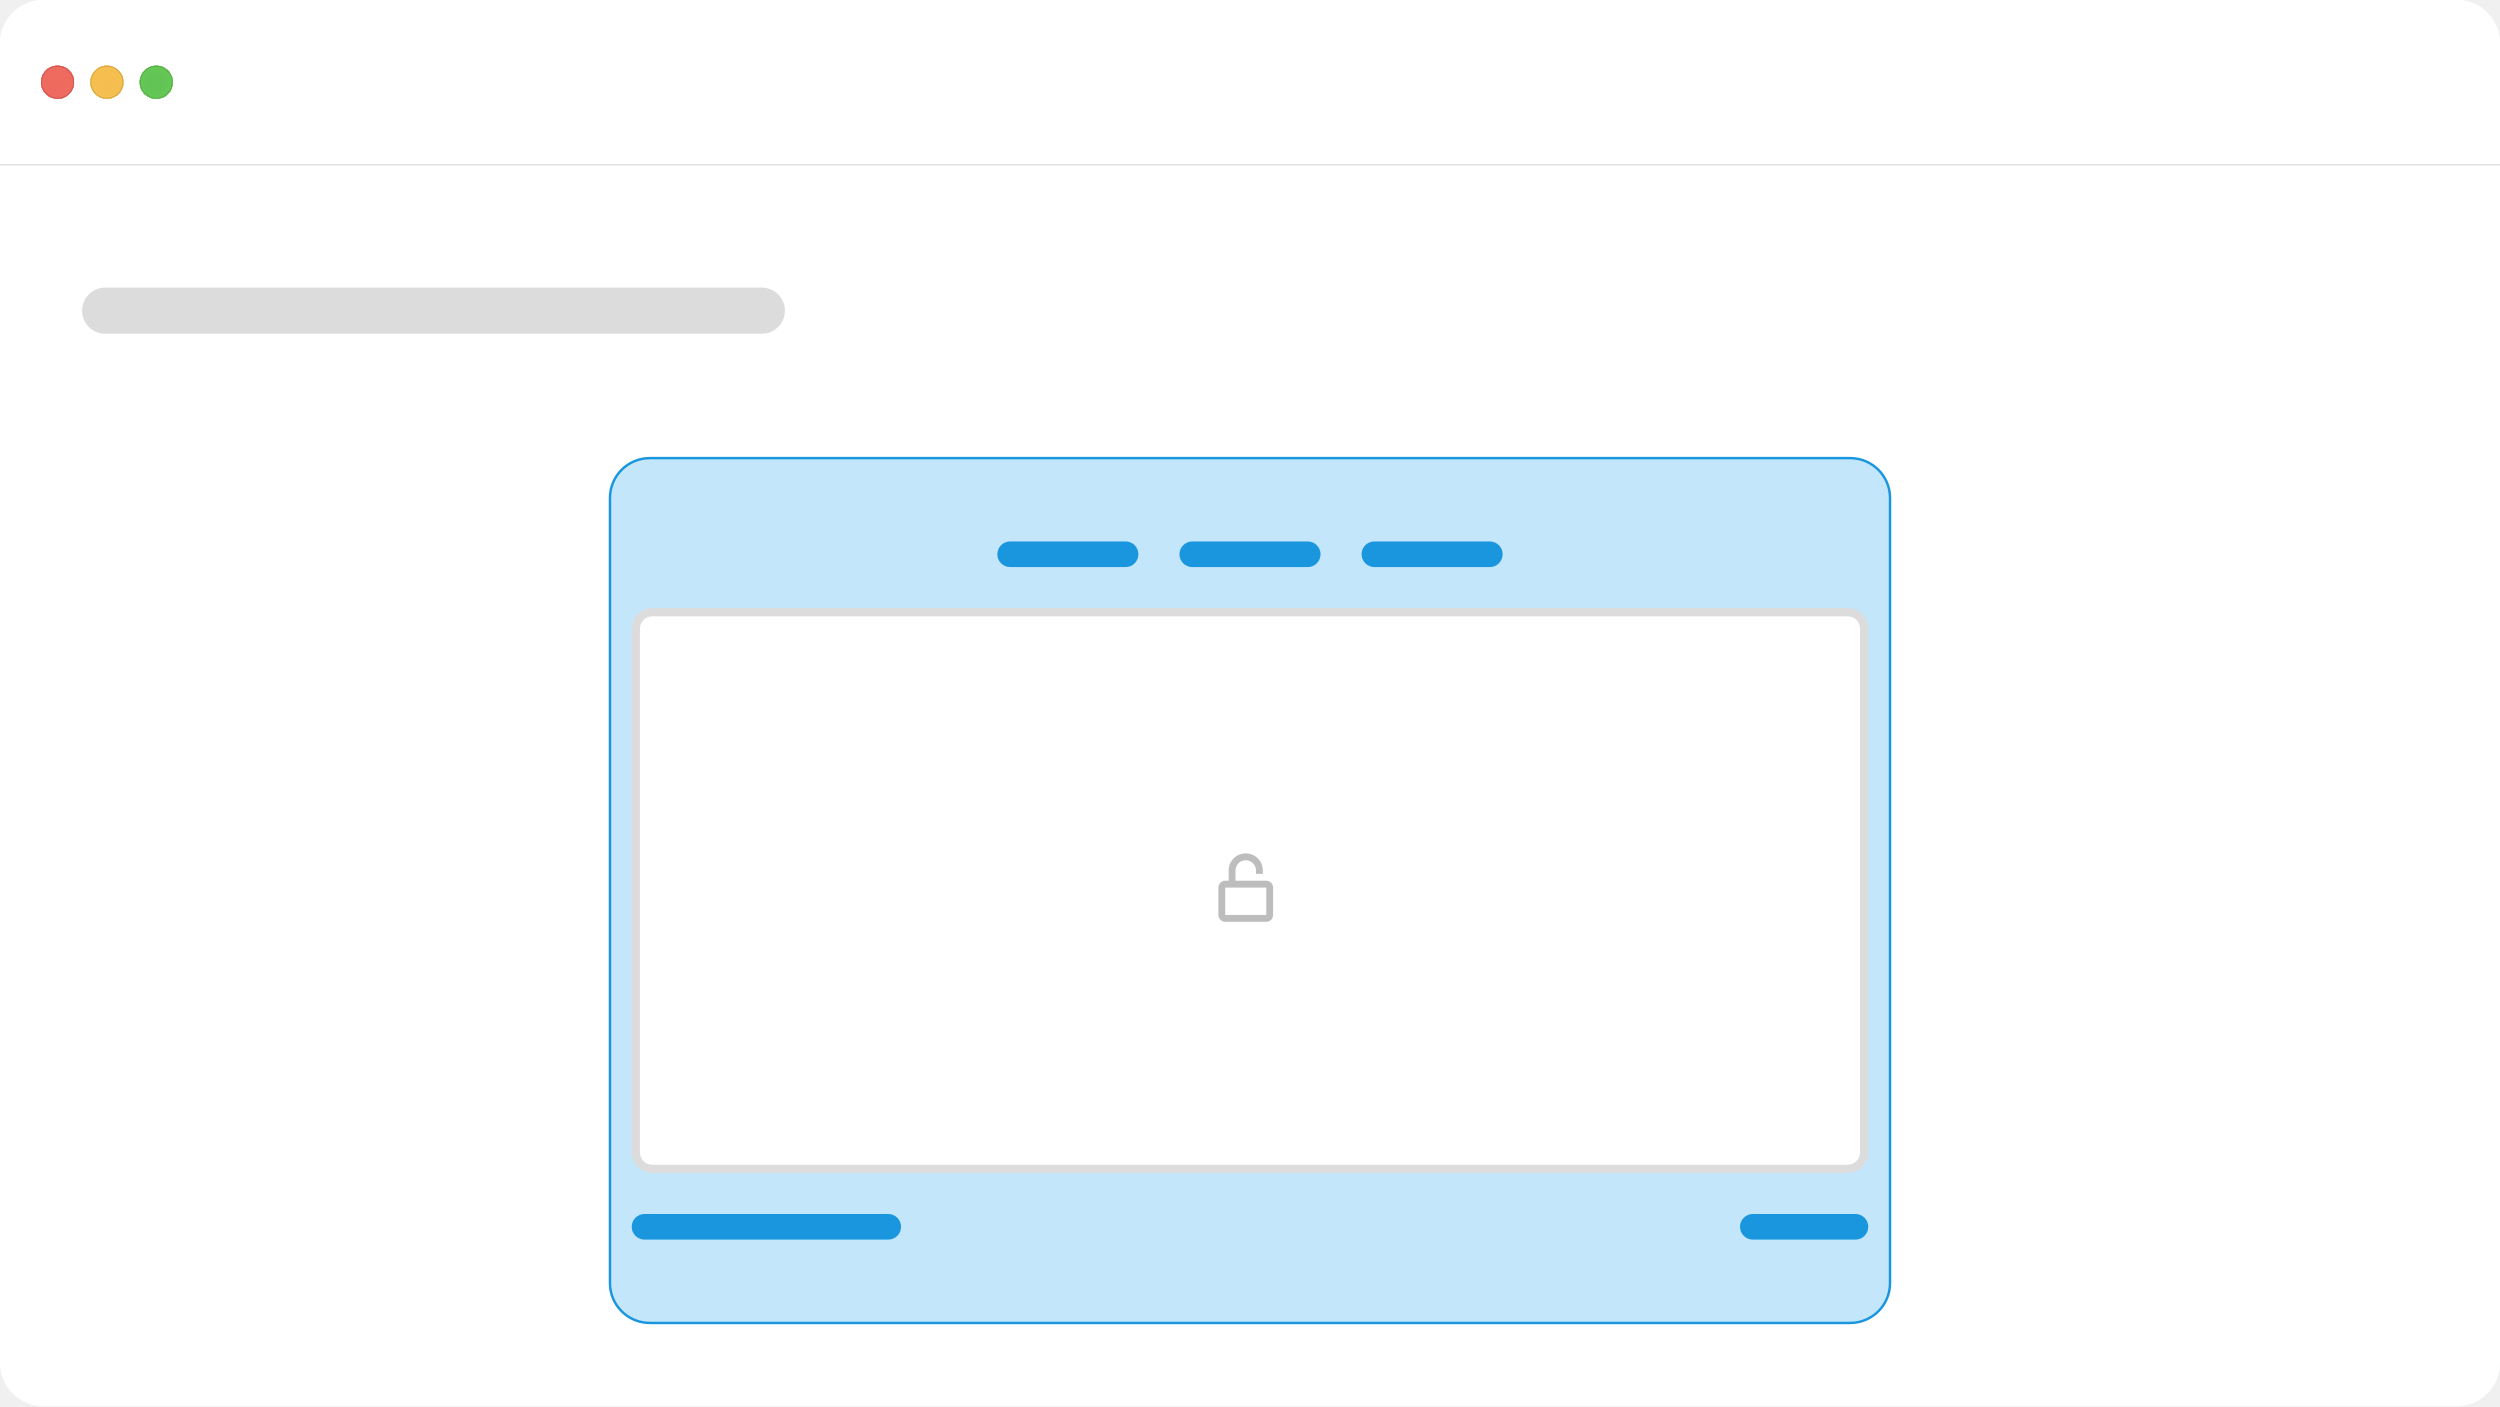
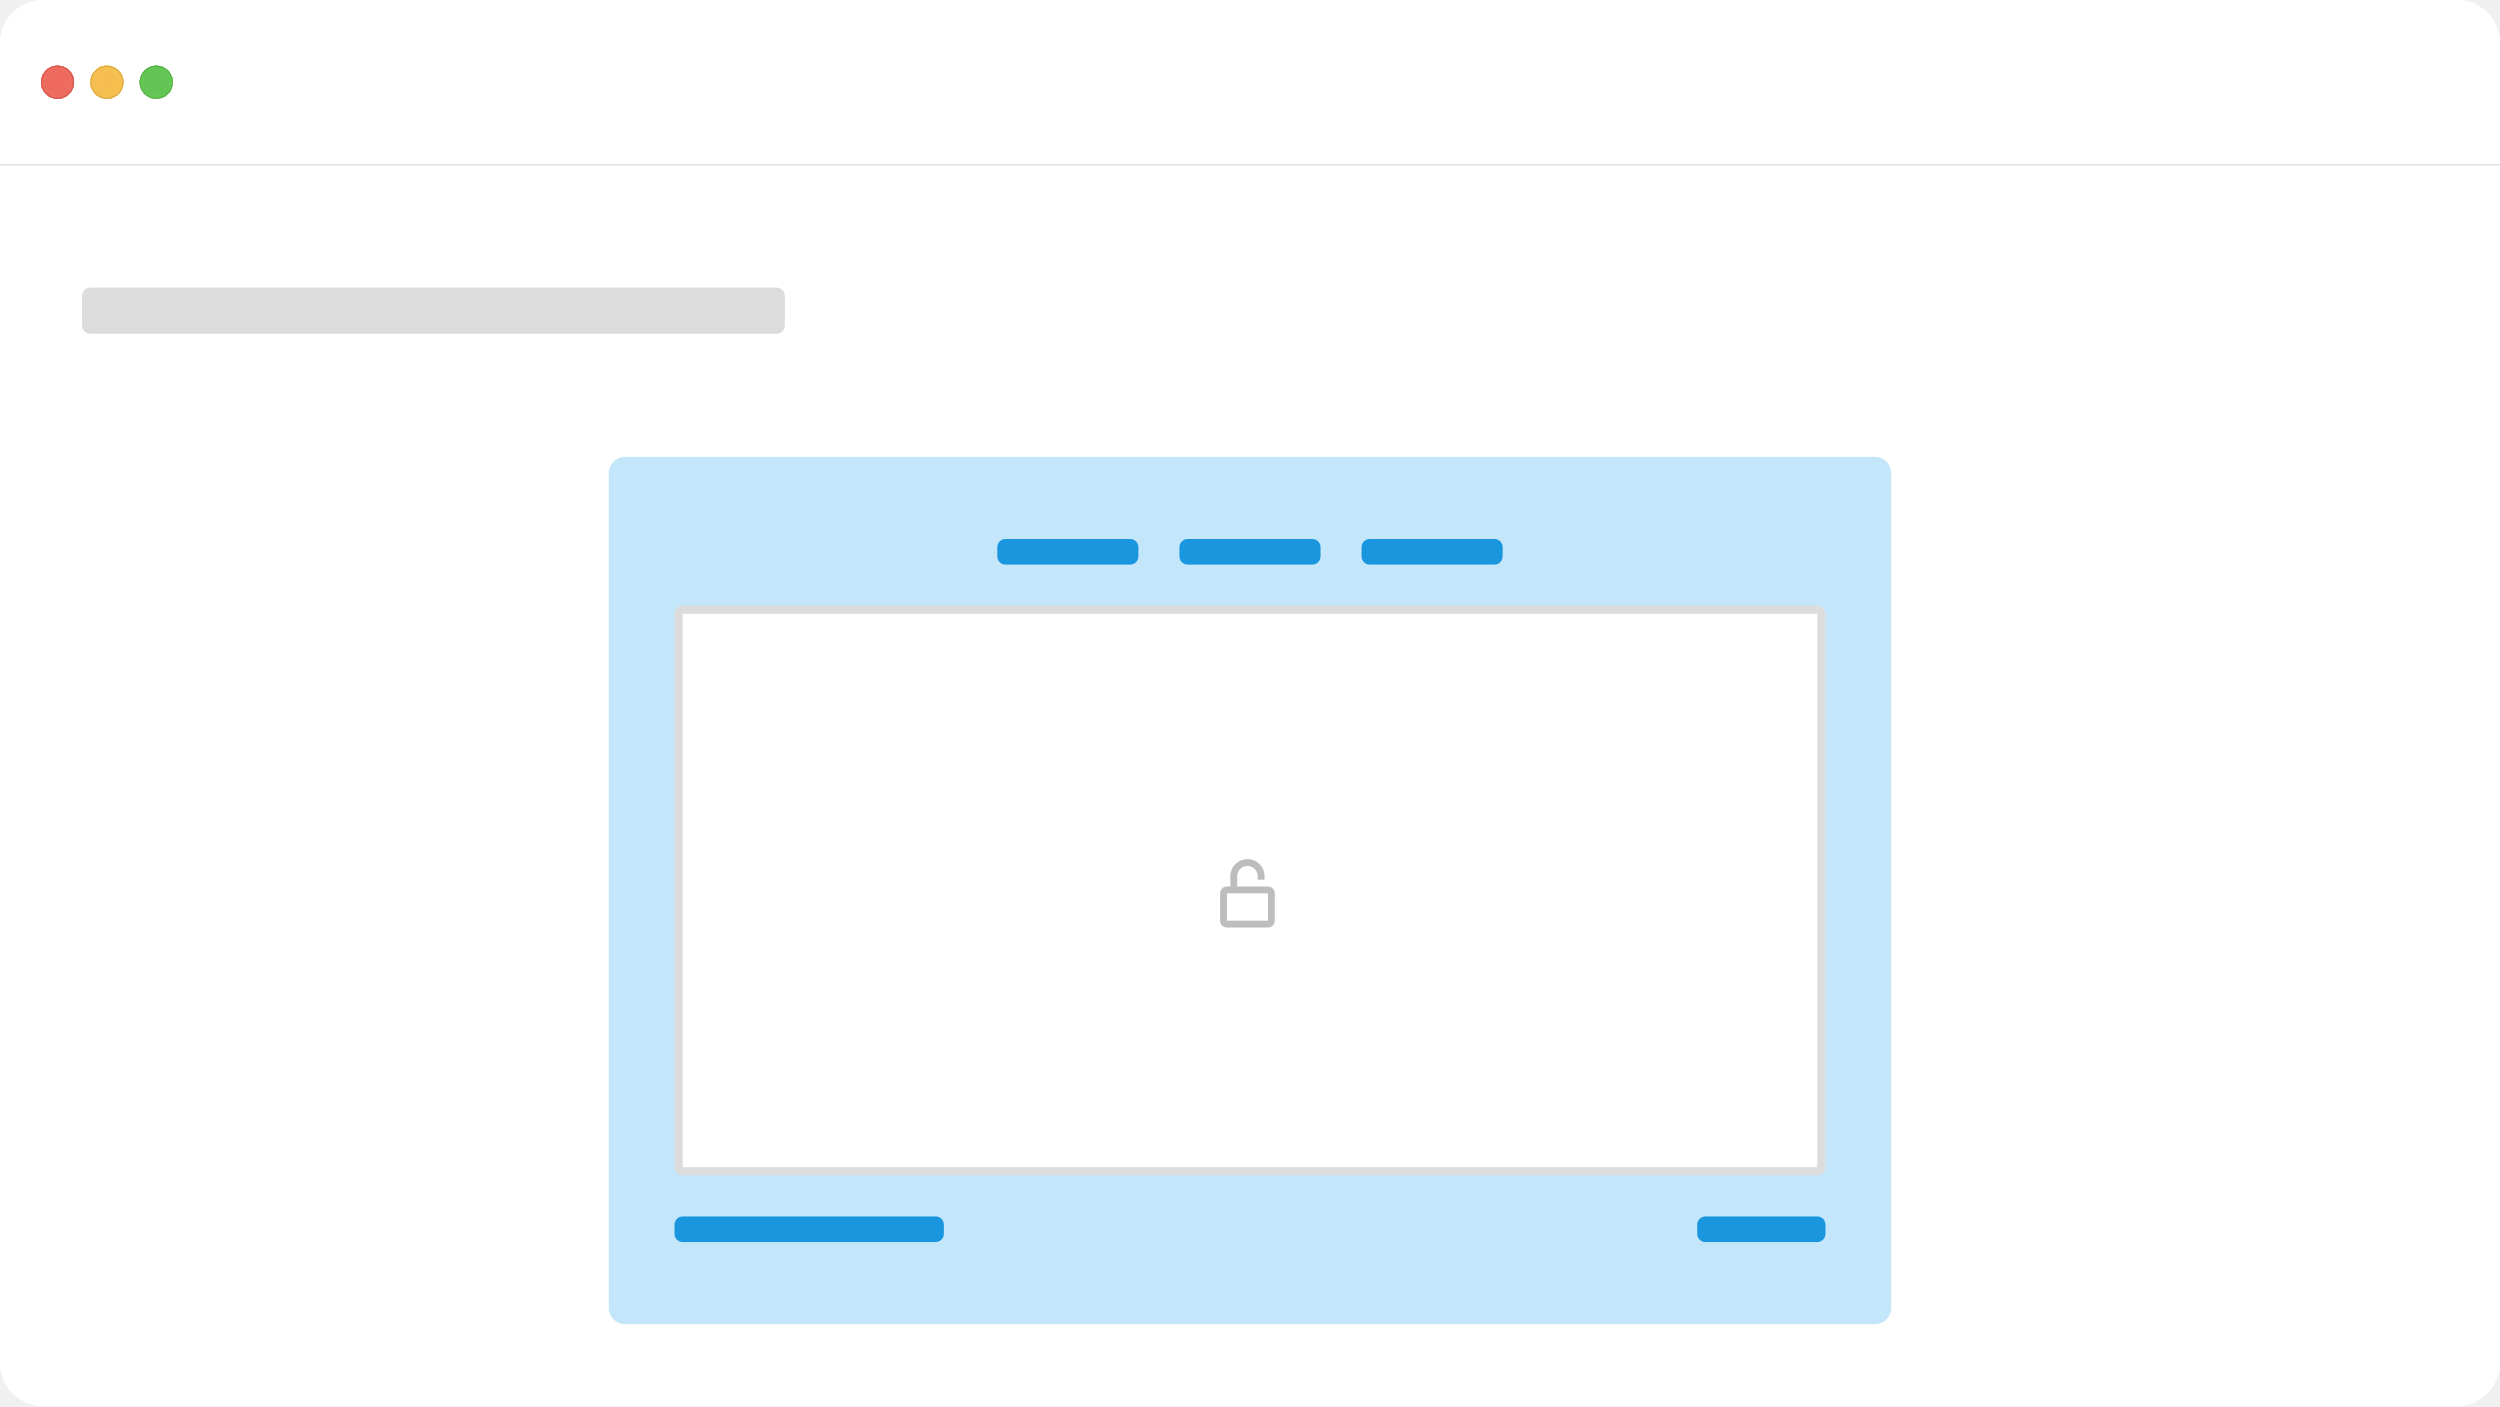
<svg xmlns="http://www.w3.org/2000/svg" width="304" height="171" viewBox="0 0 304 171" fill="none">
  <g clip-path="url(#clip0_1456_1333)">
    <rect width="304" height="171" rx="5.259" fill="white" />
    <g filter="url(#filter0_di_1456_1333)">
      <path d="M0 2.191C0 0.981 0.981 0 2.191 0H301.809C303.019 0 304 0.981 304 2.191V20H0V2.191Z" fill="white" />
      <g filter="url(#filter1_i_1456_1333)">
        <path fill-rule="evenodd" clip-rule="evenodd" d="M7 12C8.105 12 9 11.105 9 10C9 8.895 8.105 8 7 8C5.895 8 5 8.895 5 10C5 11.105 5.895 12 7 12Z" fill="#EE6A5F" />
      </g>
      <path d="M7 8.055C8.074 8.055 8.945 8.926 8.945 10C8.945 11.074 8.074 11.945 7 11.945C5.926 11.945 5.055 11.074 5.055 10C5.055 8.926 5.926 8.055 7 8.055Z" stroke="#CE5347" stroke-width="0.11" />
      <g filter="url(#filter2_i_1456_1333)">
        <path fill-rule="evenodd" clip-rule="evenodd" d="M13 12C14.105 12 15 11.105 15 10C15 8.895 14.105 8 13 8C11.895 8 11 8.895 11 10C11 11.105 11.895 12 13 12Z" fill="#F5BD4F" />
      </g>
      <path d="M13 8.055C14.074 8.055 14.945 8.926 14.945 10C14.945 11.074 14.074 11.945 13 11.945C11.926 11.945 11.055 11.074 11.055 10C11.055 8.926 11.926 8.055 13 8.055Z" stroke="#D6A243" stroke-width="0.11" />
      <g filter="url(#filter3_i_1456_1333)">
        <path fill-rule="evenodd" clip-rule="evenodd" d="M19 12C20.105 12 21 11.105 21 10C21 8.895 20.105 8 19 8C17.895 8 17 8.895 17 10C17 11.105 17.895 12 19 12Z" fill="#61C454" />
      </g>
      <path d="M19 8.055C20.074 8.055 20.945 8.926 20.945 10C20.945 11.074 20.074 11.945 19 11.945C17.926 11.945 17.055 11.074 17.055 10C17.055 8.926 17.926 8.055 19 8.055Z" stroke="#58A942" stroke-width="0.11" />
    </g>
-     <path d="M9.98 37.779C9.98 36.228 11.237 34.972 12.788 34.972H92.637C94.187 34.972 95.444 36.228 95.444 37.779C95.444 39.329 94.187 40.586 92.637 40.586H12.788C11.237 40.586 9.98 39.329 9.98 37.779Z" fill="#DCDCDC" />
-     <path d="M79.012 55.708H224.986C227.66 55.708 229.827 57.875 229.827 60.548V156.029C229.827 158.702 227.66 160.869 224.986 160.869H79.012C76.339 160.869 74.172 158.702 74.172 156.029V60.548C74.172 57.875 76.339 55.708 79.012 55.708Z" fill="#6BC0F4" fill-opacity="0.4" />
-     <path d="M79.012 55.708H224.986C227.66 55.708 229.827 57.875 229.827 60.548V156.029C229.827 158.702 227.66 160.869 224.986 160.869H79.012C76.339 160.869 74.172 158.702 74.172 156.029V60.548C74.172 57.875 76.339 55.708 79.012 55.708Z" stroke="#1996DE" stroke-width="0.3" />
-     <path d="M121.275 67.398C121.275 66.537 121.974 65.839 122.835 65.839H136.871C137.732 65.839 138.43 66.537 138.43 67.398C138.43 68.26 137.732 68.958 136.871 68.958H122.835C121.974 68.958 121.275 68.26 121.275 67.398Z" fill="#1996DE" />
-     <path d="M143.422 67.398C143.422 66.537 144.12 65.839 144.981 65.839H159.017C159.879 65.839 160.577 66.537 160.577 67.398C160.577 68.26 159.879 68.958 159.017 68.958H144.981C144.12 68.958 143.422 68.26 143.422 67.398Z" fill="#1996DE" />
-     <path d="M165.566 67.398C165.566 66.537 166.265 65.839 167.126 65.839H181.162C182.023 65.839 182.721 66.537 182.721 67.398C182.721 68.26 182.023 68.958 181.162 68.958H167.126C166.265 68.958 165.566 68.26 165.566 67.398Z" fill="#1996DE" />
-     <path d="M79.311 74.449H224.686C225.787 74.449 226.681 75.342 226.681 76.444V140.133C226.68 141.235 225.787 142.128 224.686 142.128H79.311C78.21 142.128 77.317 141.235 77.316 140.133V76.444C77.317 75.342 78.21 74.449 79.311 74.449Z" fill="white" />
-     <path d="M79.311 74.449H224.686C225.787 74.449 226.681 75.342 226.681 76.444V140.133C226.68 141.235 225.787 142.128 224.686 142.128H79.311C78.21 142.128 77.317 141.235 77.316 140.133V76.444C77.317 75.342 78.21 74.449 79.311 74.449Z" stroke="#DCDCDC" />
-     <g clip-path="url(#clip1_1456_1333)">
-       <path d="M153.563 106.265V105.849C153.563 104.703 152.63 103.77 151.483 103.77C150.337 103.77 149.404 104.703 149.404 105.849V107.097H148.988C148.529 107.097 148.156 107.47 148.156 107.929V111.256C148.156 111.714 148.529 112.088 148.988 112.088H153.979C154.437 112.088 154.81 111.714 154.81 111.256V107.929C154.81 107.47 154.437 107.097 153.979 107.097H150.236V105.849C150.236 105.161 150.795 104.602 151.483 104.602C152.171 104.602 152.731 105.161 152.731 105.849V106.265H153.563ZM153.979 107.929L153.979 111.256H148.988V107.929H153.979Z" fill="#BDBDBD" />
-     </g>
-     <path d="M76.816 149.178C76.816 148.317 77.515 147.619 78.376 147.619H108.007C108.869 147.619 109.567 148.317 109.567 149.178C109.567 150.04 108.869 150.738 108.007 150.738H78.376C77.515 150.738 76.816 150.04 76.816 149.178Z" fill="#1996DE" />
-     <path d="M211.586 149.178C211.586 148.317 212.284 147.619 213.145 147.619H225.622C226.483 147.619 227.181 148.317 227.181 149.178C227.181 150.04 226.483 150.738 225.622 150.738H213.145C212.284 150.738 211.586 150.04 211.586 149.178Z" fill="#1996DE" />
+     <rect x="9.98" y="34.972" width="85.463" height="5.614" rx="1" fill="#DCDCDC" />
+     <rect x="74.022" y="55.558" width="155.955" height="105.461" rx="2" fill="#6BC0F4" fill-opacity="0.4" />
+     <rect x="121.275" y="65.539" width="17.155" height="3.119" rx="1" fill="#1996DE" />
+     <rect x="143.422" y="65.539" width="17.155" height="3.119" rx="1" fill="#1996DE" />
+     <rect x="165.566" y="65.539" width="17.155" height="3.119" rx="1" fill="#1996DE" />
+     <rect x="82.522" y="74.149" width="138.955" height="68.279" rx="0.5" fill="white" />
+     <rect x="82.522" y="74.149" width="138.955" height="68.279" rx="0.5" stroke="#DCDCDC" />
+     <path d="M153.768 106.965V106.549C153.768 105.403 152.835 104.47 151.688 104.47C150.542 104.47 149.609 105.403 149.609 106.549V107.797H149.193C148.734 107.797 148.361 108.17 148.361 108.629V111.956C148.361 112.414 148.734 112.787 149.193 112.787H154.184C154.642 112.787 155.015 112.414 155.015 111.956V108.629C155.015 108.17 154.642 107.797 154.184 107.797H150.441V106.549C150.441 105.861 151.001 105.302 151.688 105.302C152.376 105.302 152.936 105.861 152.936 106.549V106.965H153.768ZM154.184 108.629L154.184 111.956H149.193V108.629H154.184Z" fill="#BDBDBD" />
+     <rect x="82.022" y="147.919" width="32.751" height="3.119" rx="1" fill="#1996DE" />
+     <rect x="206.381" y="147.919" width="15.595" height="3.119" rx="1" fill="#1996DE" />
  </g>
  <defs>
    <filter id="filter0_di_1456_1333" x="0" y="0" width="304" height="20.11" filterUnits="userSpaceOnUse" color-interpolation-filters="sRGB">
      <feFlood flood-opacity="0" result="BackgroundImageFix" />
      <feColorMatrix in="SourceAlpha" type="matrix" values="0 0 0 0 0 0 0 0 0 0 0 0 0 0 0 0 0 0 127 0" result="hardAlpha" />
      <feOffset dy="0.11" />
      <feColorMatrix type="matrix" values="0 0 0 0 0 0 0 0 0 0 0 0 0 0 0 0 0 0 0.15 0" />
      <feBlend mode="normal" in2="BackgroundImageFix" result="effect1_dropShadow_1456_1333" />
      <feBlend mode="normal" in="SourceGraphic" in2="effect1_dropShadow_1456_1333" result="shape" />
      <feColorMatrix in="SourceAlpha" type="matrix" values="0 0 0 0 0 0 0 0 0 0 0 0 0 0 0 0 0 0 127 0" result="hardAlpha" />
      <feOffset dy="-0.11" />
      <feComposite in2="hardAlpha" operator="arithmetic" k2="-1" k3="1" />
      <feColorMatrix type="matrix" values="0 0 0 0 0 0 0 0 0 0 0 0 0 0 0 0 0 0 0.05 0" />
      <feBlend mode="normal" in2="shape" result="effect2_innerShadow_1456_1333" />
    </filter>
    <filter id="filter1_i_1456_1333" x="5" y="8" width="4" height="4" filterUnits="userSpaceOnUse" color-interpolation-filters="sRGB">
      <feFlood flood-opacity="0" result="BackgroundImageFix" />
      <feBlend mode="normal" in="SourceGraphic" in2="BackgroundImageFix" result="shape" />
      <feColorMatrix in="SourceAlpha" type="matrix" values="0 0 0 0 0 0 0 0 0 0 0 0 0 0 0 0 0 0 127 0" result="hardAlpha" />
      <feOffset />
      <feGaussianBlur stdDeviation="0.657" />
      <feComposite in2="hardAlpha" operator="arithmetic" k2="-1" k3="1" />
      <feColorMatrix type="matrix" values="0 0 0 0 0.925 0 0 0 0 0.427 0 0 0 0 0.384 0 0 0 1 0" />
      <feBlend mode="normal" in2="shape" result="effect1_innerShadow_1456_1333" />
    </filter>
    <filter id="filter2_i_1456_1333" x="11" y="8" width="4" height="4" filterUnits="userSpaceOnUse" color-interpolation-filters="sRGB">
      <feFlood flood-opacity="0" result="BackgroundImageFix" />
      <feBlend mode="normal" in="SourceGraphic" in2="BackgroundImageFix" result="shape" />
      <feColorMatrix in="SourceAlpha" type="matrix" values="0 0 0 0 0 0 0 0 0 0 0 0 0 0 0 0 0 0 127 0" result="hardAlpha" />
      <feOffset />
      <feGaussianBlur stdDeviation="0.657" />
      <feComposite in2="hardAlpha" operator="arithmetic" k2="-1" k3="1" />
      <feColorMatrix type="matrix" values="0 0 0 0 0.961 0 0 0 0 0.769 0 0 0 0 0.318 0 0 0 1 0" />
      <feBlend mode="normal" in2="shape" result="effect1_innerShadow_1456_1333" />
    </filter>
    <filter id="filter3_i_1456_1333" x="17" y="8" width="4" height="4" filterUnits="userSpaceOnUse" color-interpolation-filters="sRGB">
      <feFlood flood-opacity="0" result="BackgroundImageFix" />
      <feBlend mode="normal" in="SourceGraphic" in2="BackgroundImageFix" result="shape" />
      <feColorMatrix in="SourceAlpha" type="matrix" values="0 0 0 0 0 0 0 0 0 0 0 0 0 0 0 0 0 0 127 0" result="hardAlpha" />
      <feOffset />
      <feGaussianBlur stdDeviation="0.657" />
      <feComposite in2="hardAlpha" operator="arithmetic" k2="-1" k3="1" />
      <feColorMatrix type="matrix" values="0 0 0 0 0.408 0 0 0 0 0.8 0 0 0 0 0.345 0 0 0 1 0" />
      <feBlend mode="normal" in2="shape" result="effect1_innerShadow_1456_1333" />
    </filter>
    <clipPath id="clip0_1456_1333">
      <rect width="304" height="171" rx="5.259" fill="white" />
    </clipPath>
-     <clipPath id="clip1_1456_1333">
-       <rect width="9.981" height="9.981" fill="white" transform="translate(146.492 102.938)" />
-     </clipPath>
  </defs>
</svg>
